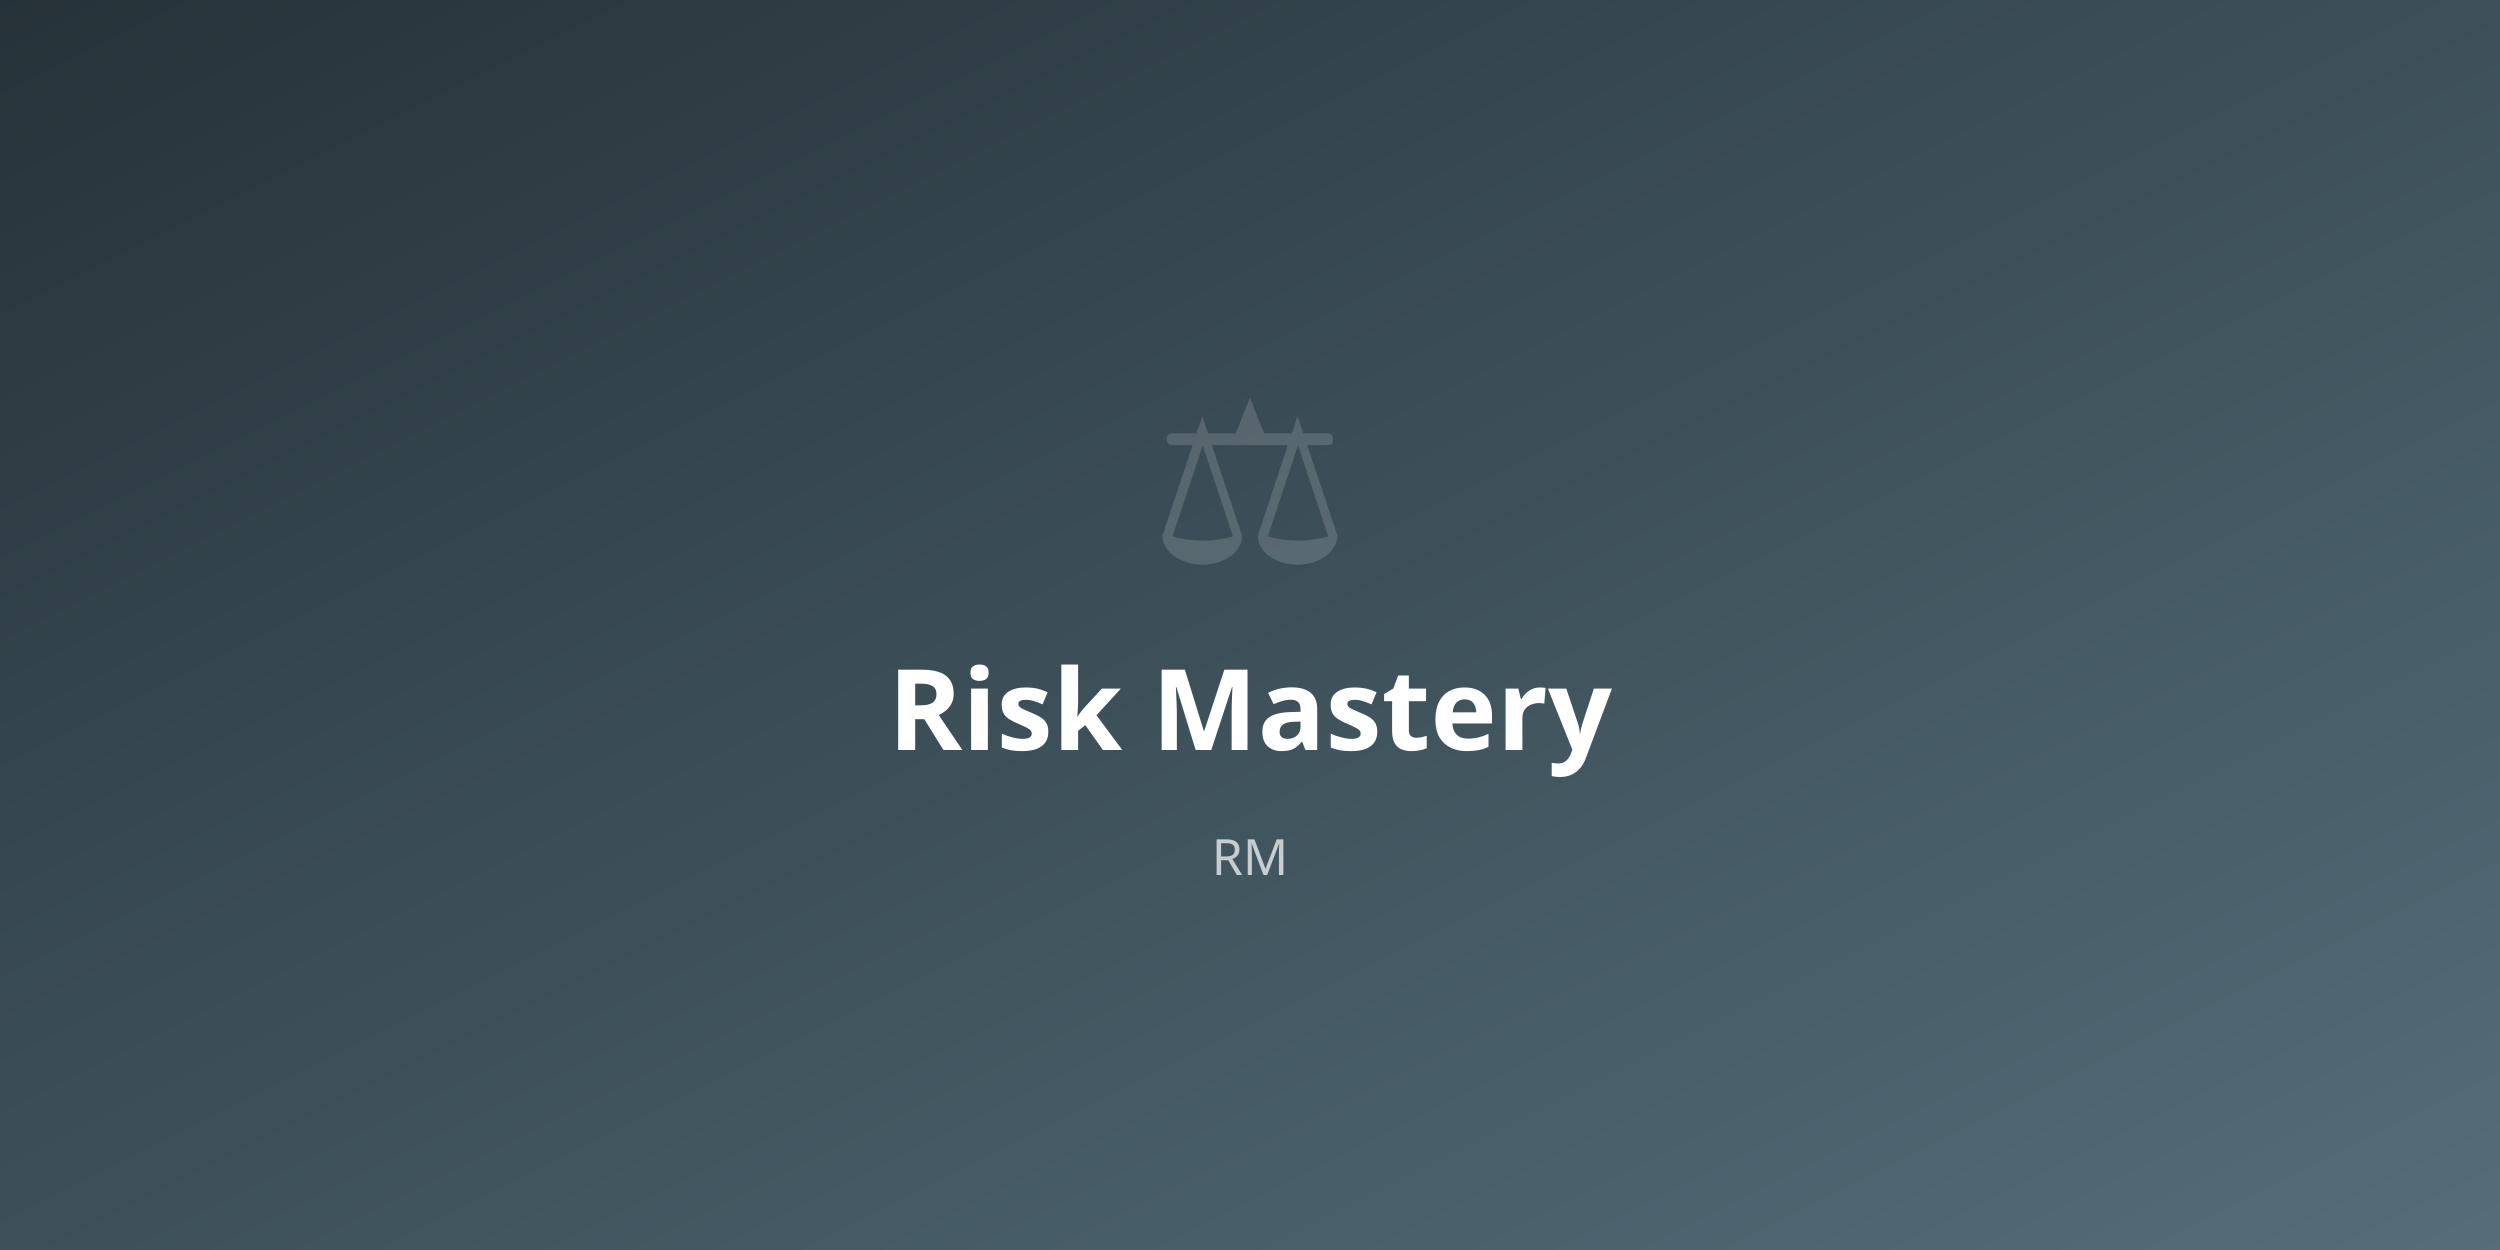
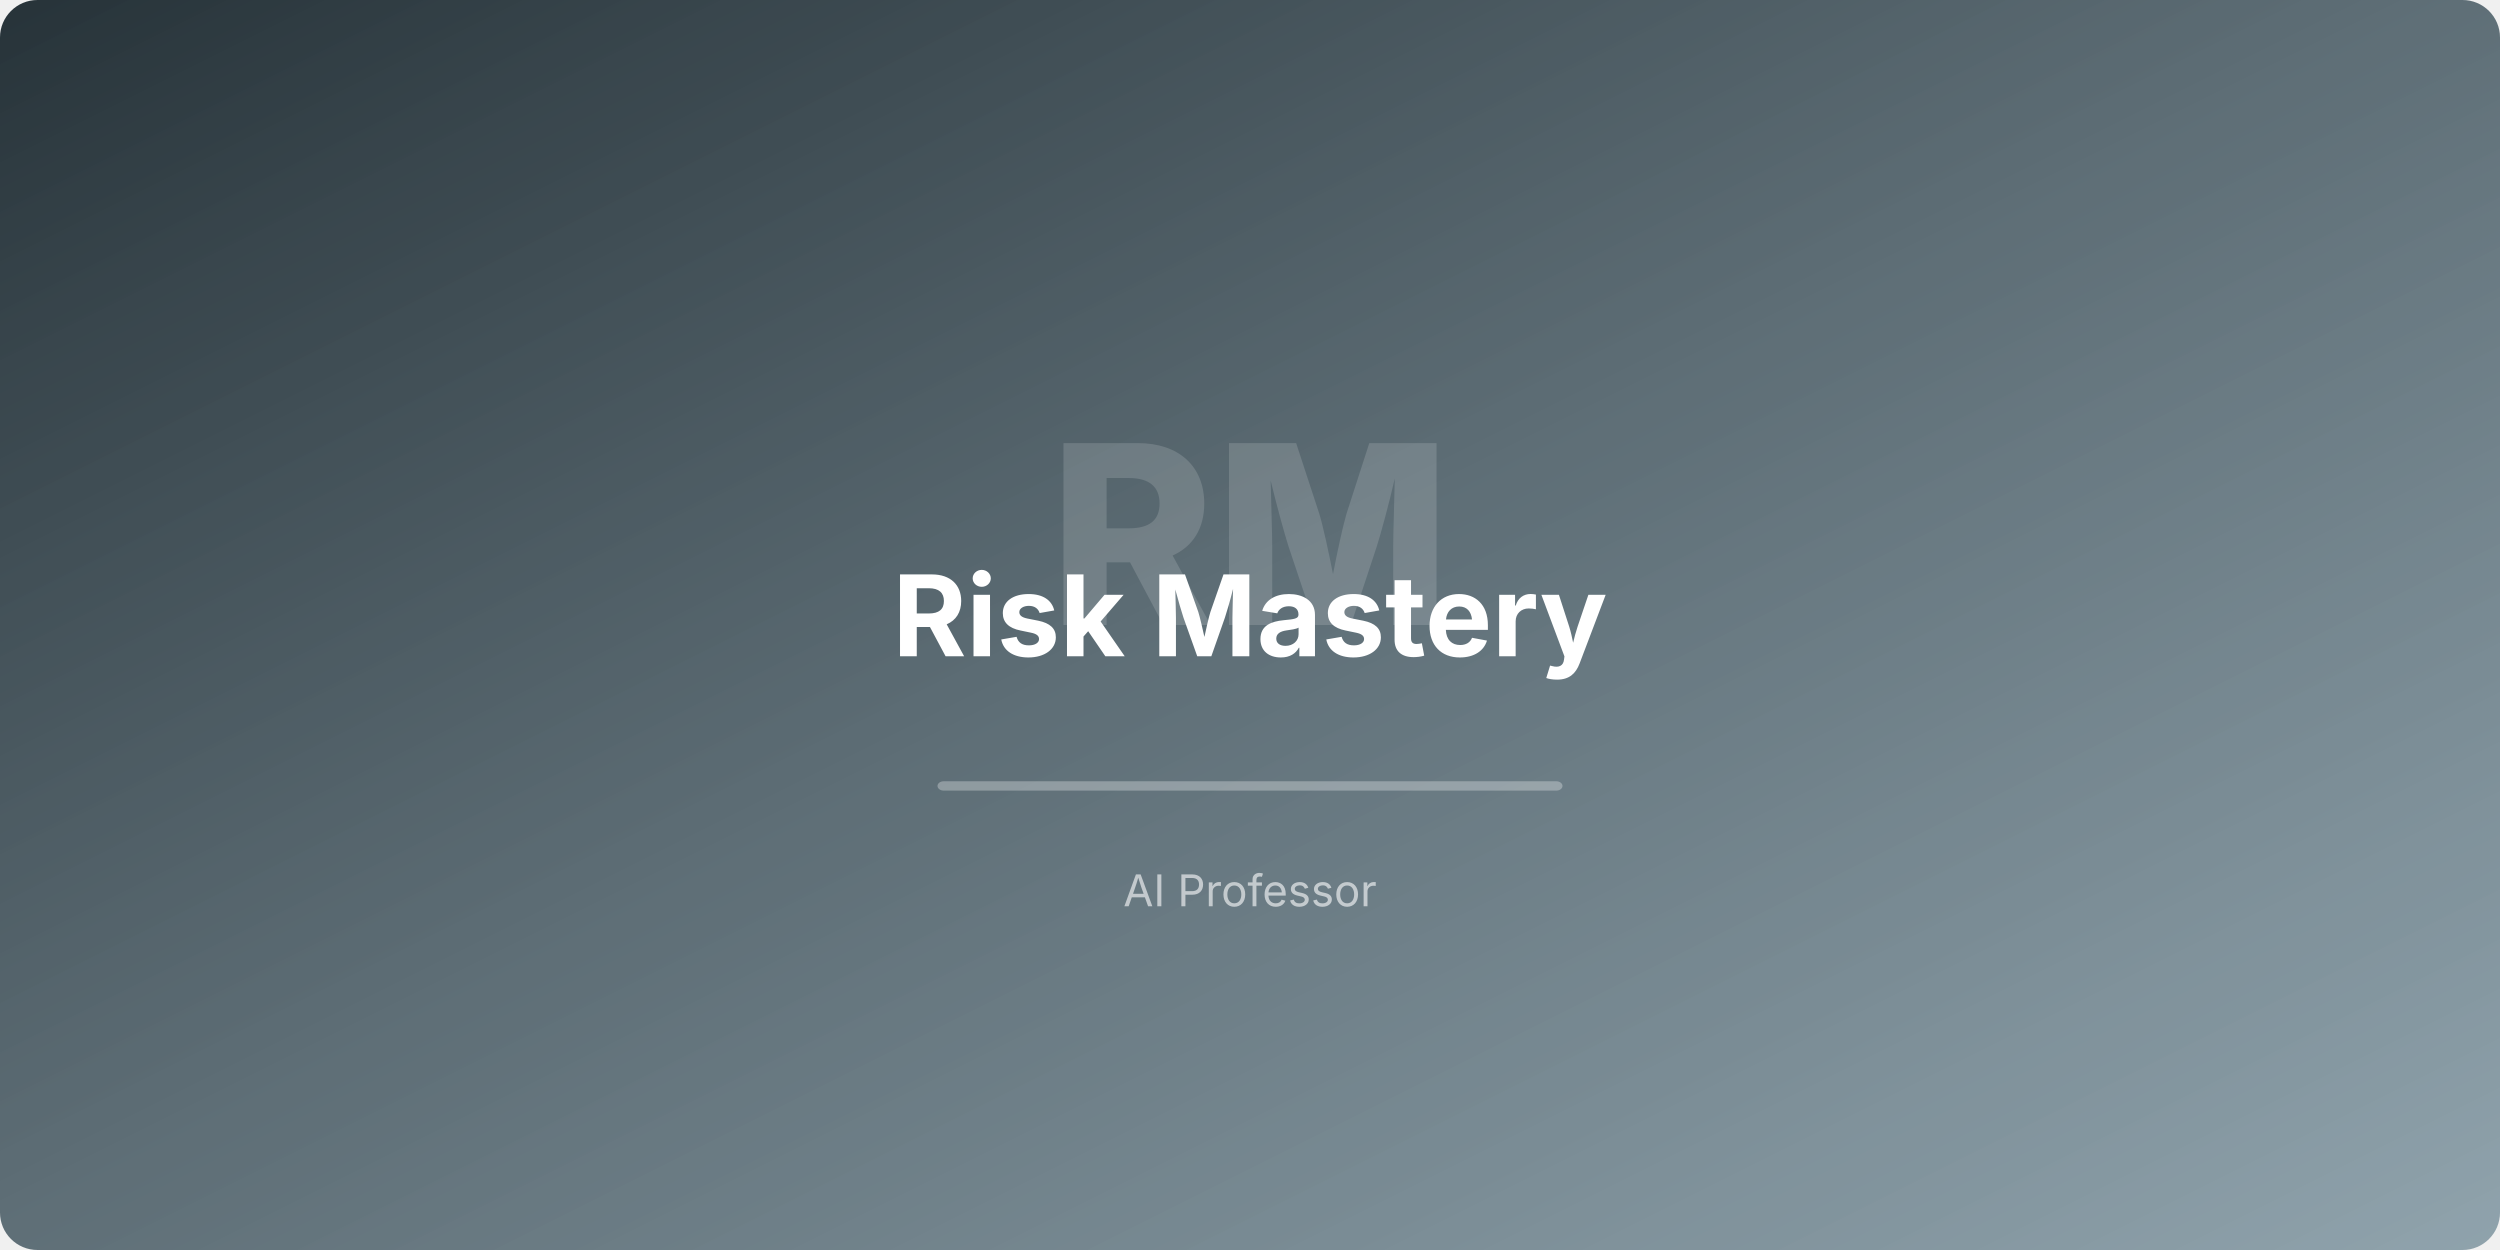
<svg xmlns="http://www.w3.org/2000/svg" width="800" height="400" viewBox="0 0 800 400">
  <defs>
-     <linearGradient id="g" x1="0%" y1="0%" x2="100%" y2="100%">
-       <stop offset="0%" style="stop-color:#263238" />
-       <stop offset="100%" style="stop-color:#546e7a" />
+     <linearGradient id="bg" x1="0%" y1="0%" x2="100%" y2="100%">
+       <stop offset="0%" style="stop-color:#263238;stop-opacity:1" />
+       <stop offset="100%" style="stop-color:#78909c;stop-opacity:0.8" />
    </linearGradient>
  </defs>
-   <rect width="800" height="400" fill="url(#g)" />
-   <text x="400" y="180" text-anchor="middle" font-family="system-ui,sans-serif" font-size="72" font-weight="bold" fill="white" opacity="0.15">⚖️</text>
-   <text x="400" y="240" text-anchor="middle" font-family="system-ui,sans-serif" font-size="36" font-weight="bold" fill="white">Risk Mastery</text>
-   <text x="400" y="280" text-anchor="middle" font-family="system-ui,sans-serif" font-size="16" fill="white" opacity="0.7">RM</text>
+   <rect width="800" height="400" fill="url(#bg)" rx="12" />
+   <text x="400" y="200" text-anchor="middle" font-family="Inter,system-ui,sans-serif" font-size="80" font-weight="800" fill="white" opacity="0.15">RM</text>
+   <text x="400" y="210" text-anchor="middle" font-family="Inter,system-ui,sans-serif" font-size="36" font-weight="700" fill="white">Risk Mastery</text>
+   <rect x="300" y="250" width="200" height="3" fill="white" opacity="0.3" rx="2" />
+   <text x="400" y="290" text-anchor="middle" font-family="Inter,system-ui,sans-serif" font-size="14" fill="white" opacity="0.6">AI Professor</text>
</svg>
